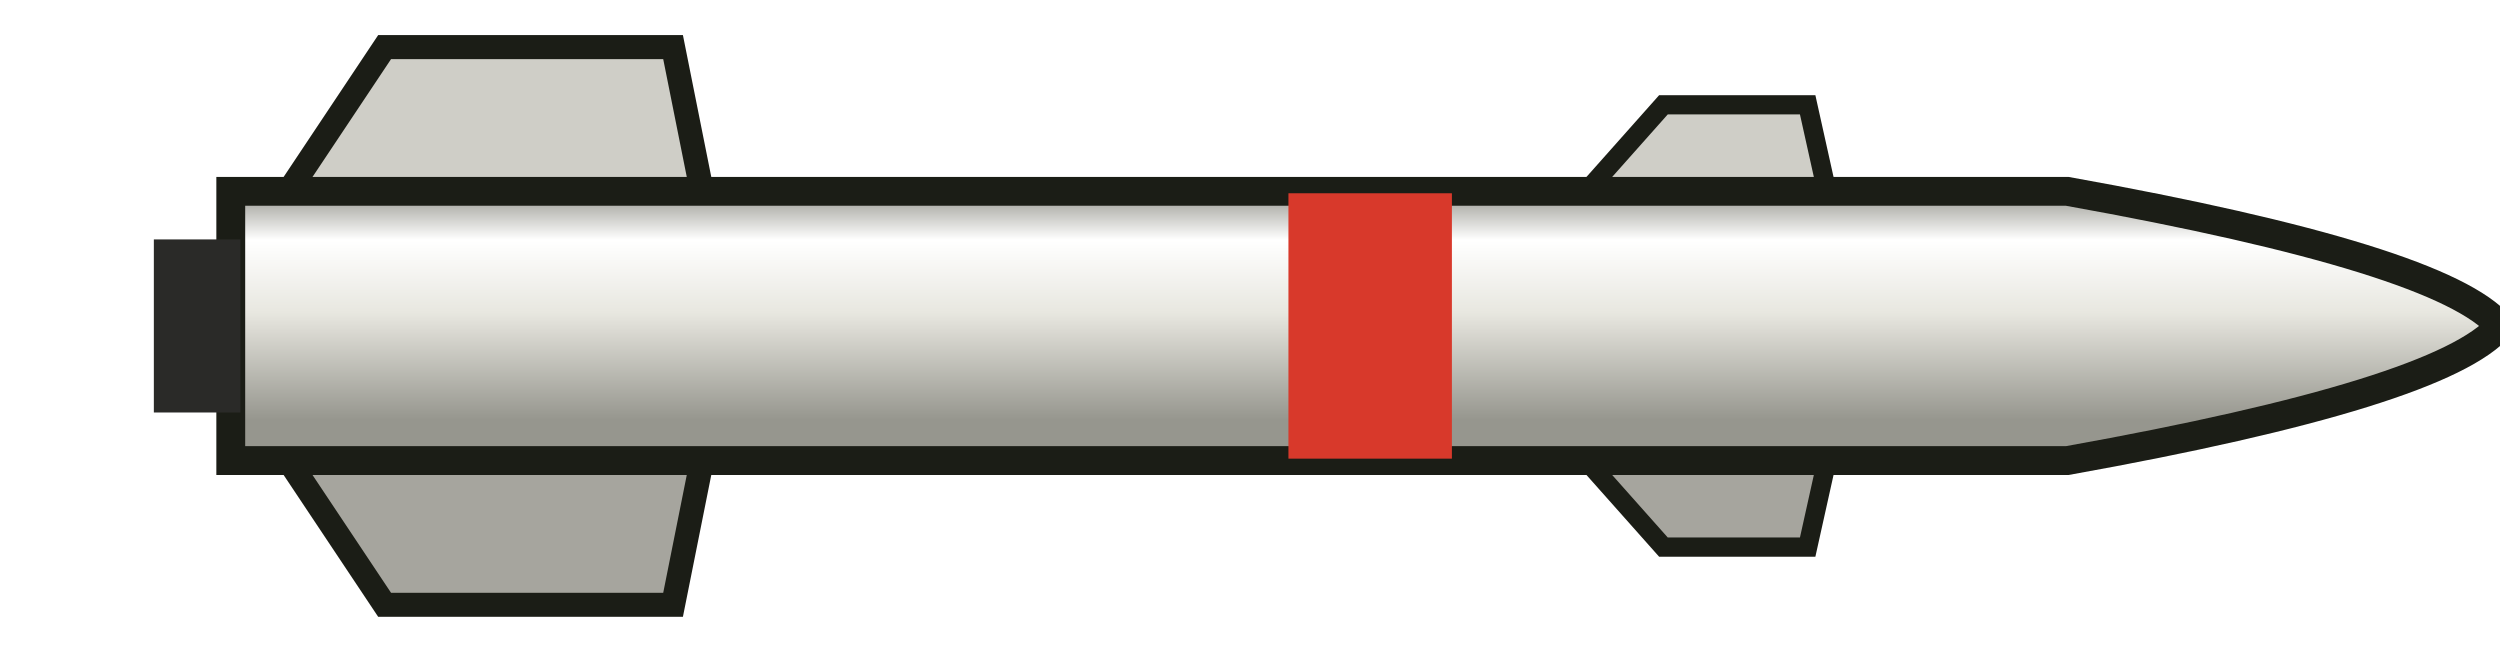
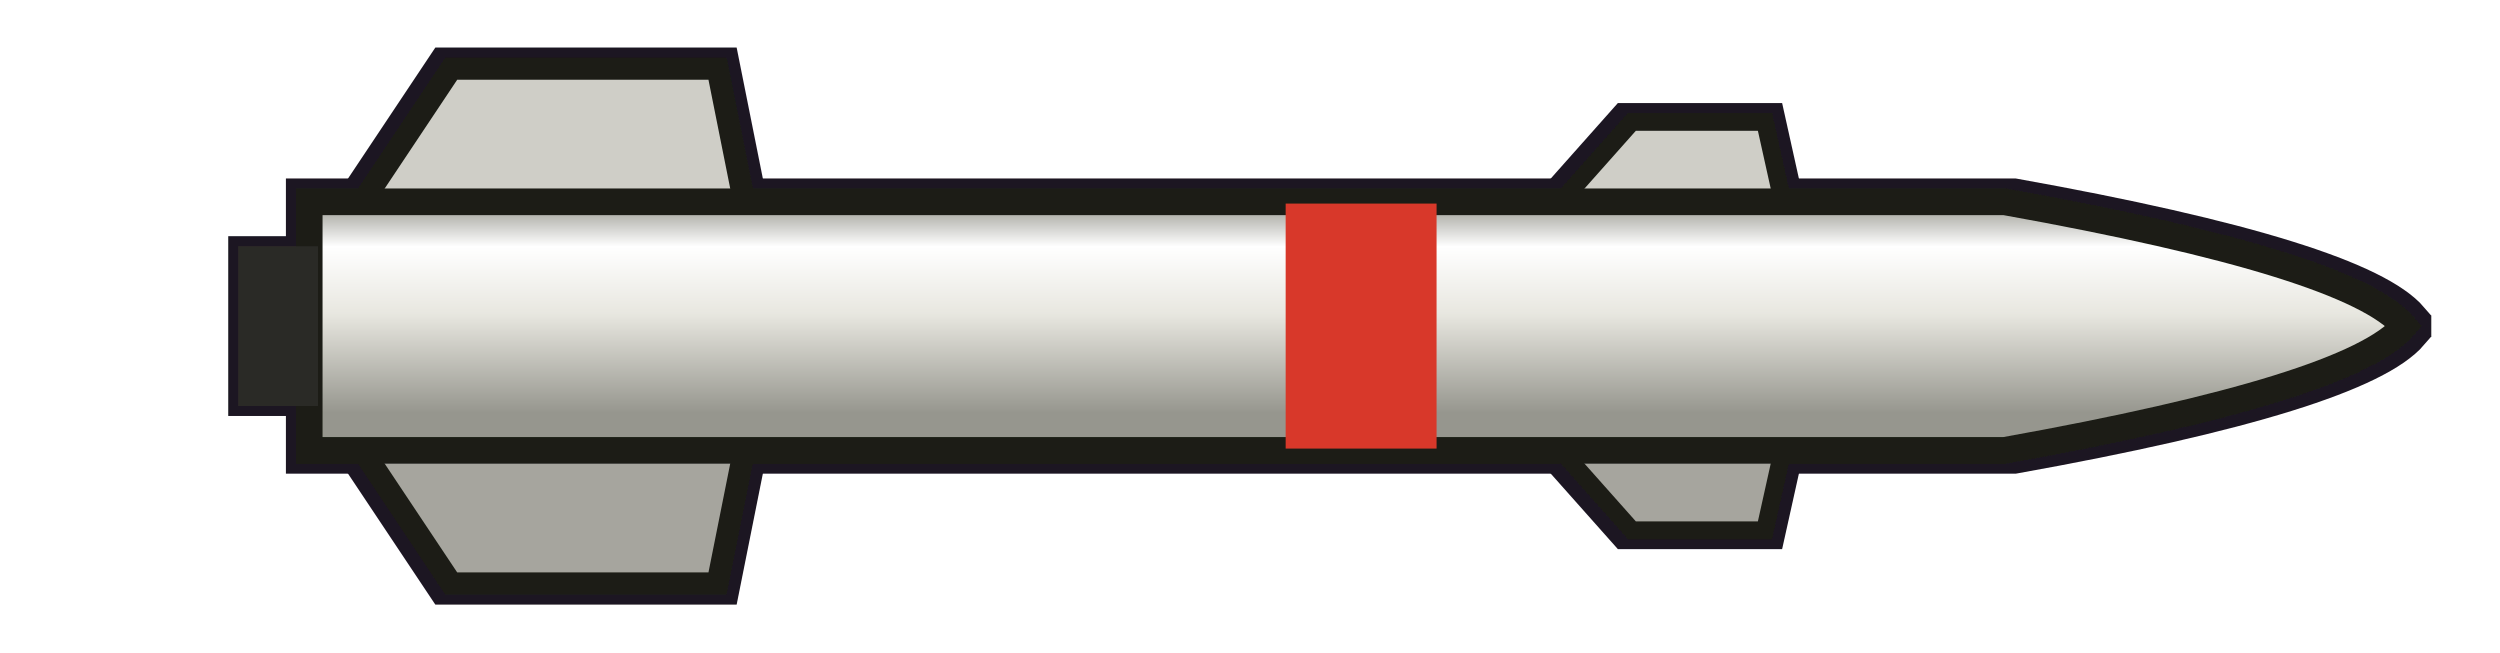
<svg xmlns="http://www.w3.org/2000/svg" width="46" height="12" viewBox="0 0 46 12">
-   <g transform="translate(0,0.69) scale(1.7692)">
-     <defs>
-       <linearGradient id="bG" x1="0" y1="0" x2="0" y2="1" gradientUnits="objectBoundingBox">
-         <stop offset="0" stop-color="#96968e" />
-         <stop offset="0.18" stop-color="#ffffff" />
-         <stop offset="0.45" stop-color="#e8e7e0" />
-         <stop offset="0.85" stop-color="#96968e" />
-         <stop offset="1" stop-color="#96968e" />
-       </linearGradient>
-     </defs>
-     <path d="M3,1.6 L4,0.1 L7,0.1 L7.3,1.6Z" fill="#cfcec7" stroke="#1b1d16" stroke-width="0.25" />
-     <path d="M3,4.4 L4,5.9 L7,5.9 L7.3,4.4Z" fill="#a6a59e" stroke="#1b1d16" stroke-width="0.25" />
-     <path d="M16.5,1.6 L17.3,0.7 L18.8,0.7 L19,1.6Z" fill="#cfcec7" stroke="#1b1d16" stroke-width="0.2" />
-     <path d="M16.5,4.4 L17.3,5.3 L18.8,5.3 L19,4.4Z" fill="#a6a59e" stroke="#1b1d16" stroke-width="0.2" />
-     <path d="M2.4,1.6 L21.5,1.6 Q25.4,2.3 26,3 Q25.4,3.7 21.5,4.4 L2.4,4.4Z" fill="url(#bG)" stroke="#1b1d16" stroke-width="0.3" />
-     <rect x="13.4" y="1.62" width="1.7" height="2.76" fill="#d8392b" />
-     <rect x="1.6" y="2.1" width="0.9" height="1.8" fill="#2a2a28" />
+   <defs>
+     <filter id="inkOutline" x="-10%" y="-40%" width="120%" height="180%">
+       <feMorphology in="SourceAlpha" operator="dilate" radius="0.9" result="grown" />
+       <feFlood flood-color="#1b1522" />
+       <feComposite in2="grown" operator="in" result="ink" />
+       <feMerge>
+         <feMergeNode in="ink" />
+         <feMergeNode in="SourceGraphic" />
+       </feMerge>
+     </filter>
+   </defs>
+   <g filter="url(#inkOutline)">
+     <g transform="translate(1.77,1.1) scale(1.6333)">
+       <defs>
+         <linearGradient id="bG" x1="0" y1="0" x2="0" y2="1" gradientUnits="objectBoundingBox">
+           <stop offset="0" stop-color="#96968e" />
+           <stop offset="0.18" stop-color="#ffffff" />
+           <stop offset="0.45" stop-color="#e8e7e0" />
+           <stop offset="0.85" stop-color="#96968e" />
+           <stop offset="1" stop-color="#96968e" />
+         </linearGradient>
+       </defs>
+       <path d="M3,1.6 L4,0.1 L7,0.1 L7.3,1.6Z" fill="#cfcec7" stroke="#1b1d16" stroke-width="0.25" />
+       <path d="M3,4.4 L4,5.9 L7,5.9 L7.3,4.4Z" fill="#a6a59e" stroke="#1b1d16" stroke-width="0.25" />
+       <path d="M16.5,1.6 L17.3,0.7 L18.8,0.7 L19,1.6Z" fill="#cfcec7" stroke="#1b1d16" stroke-width="0.2" />
+       <path d="M16.5,4.4 L17.3,5.3 L18.8,5.3 L19,4.4Z" fill="#a6a59e" stroke="#1b1d16" stroke-width="0.2" />
+       <path d="M2.4,1.6 L21.5,1.6 Q25.4,2.3 26,3 Q25.4,3.7 21.5,4.4 L2.4,4.4Z" fill="url(#bG)" stroke="#1b1d16" stroke-width="0.3" />
+       <rect x="13.4" y="1.62" width="1.7" height="2.76" fill="#d8392b" />
+       <rect x="1.6" y="2.1" width="0.9" height="1.8" fill="#2a2a28" />
+     </g>
  </g>
</svg>
